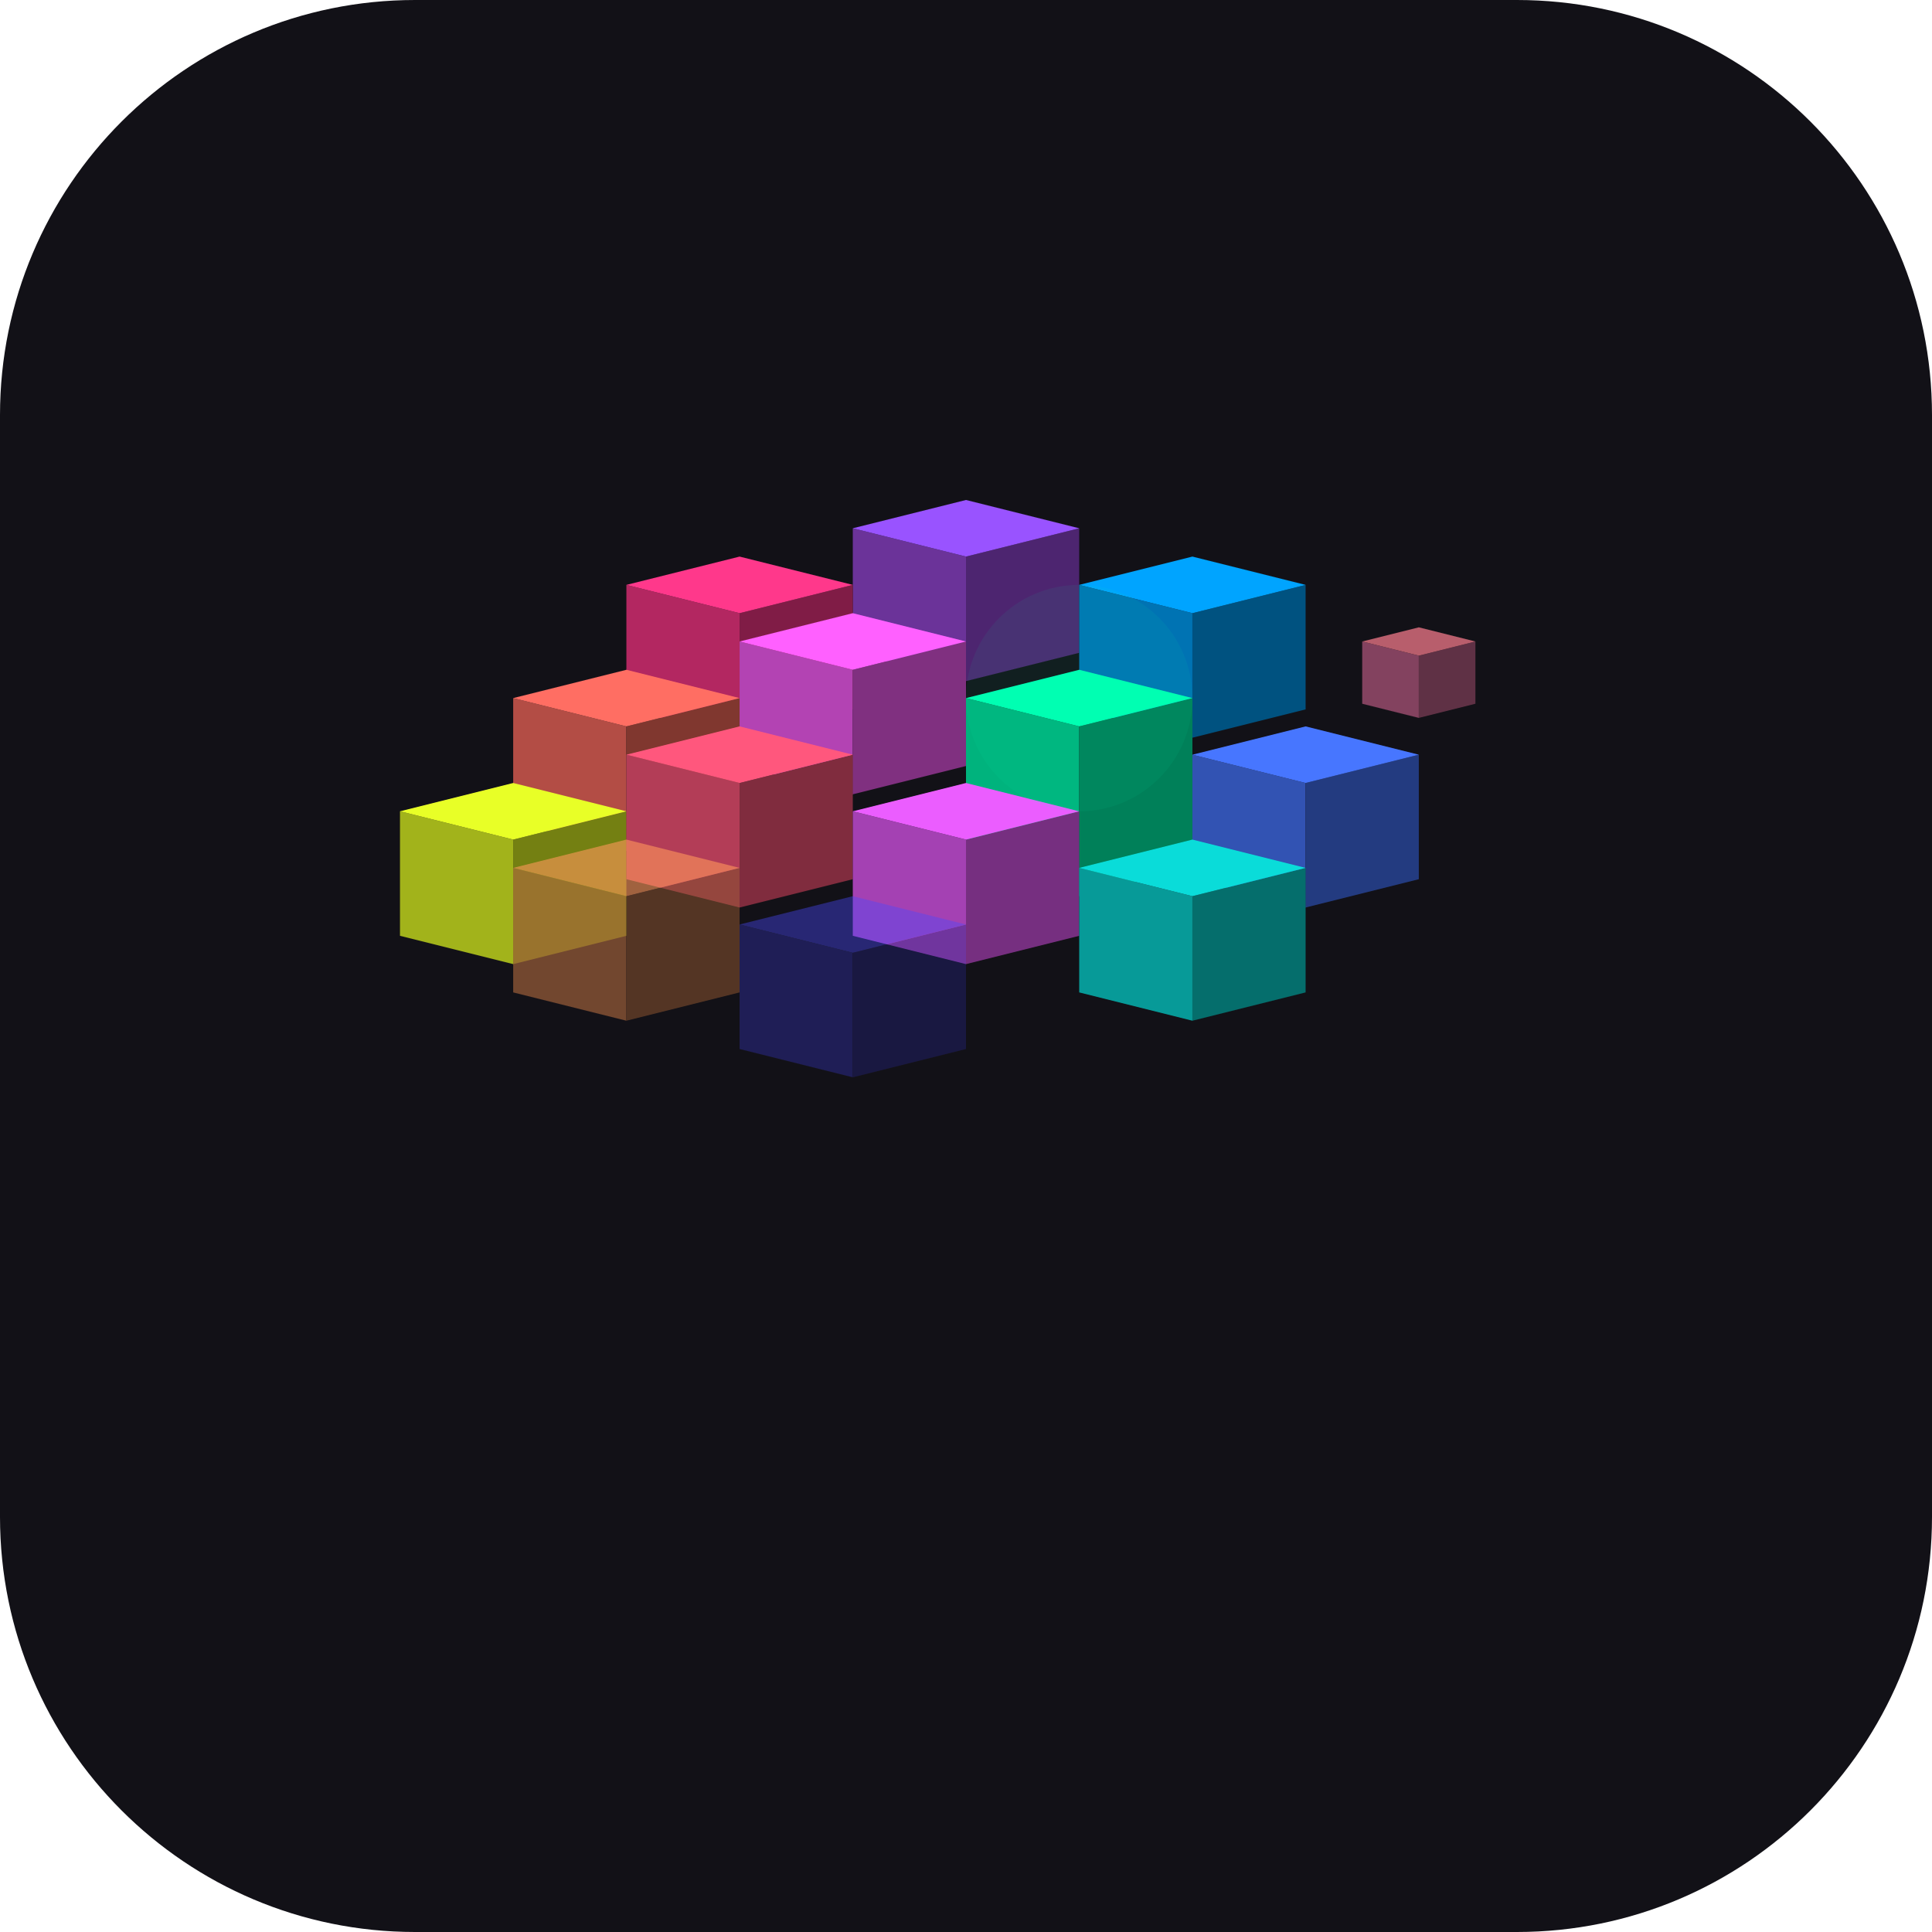
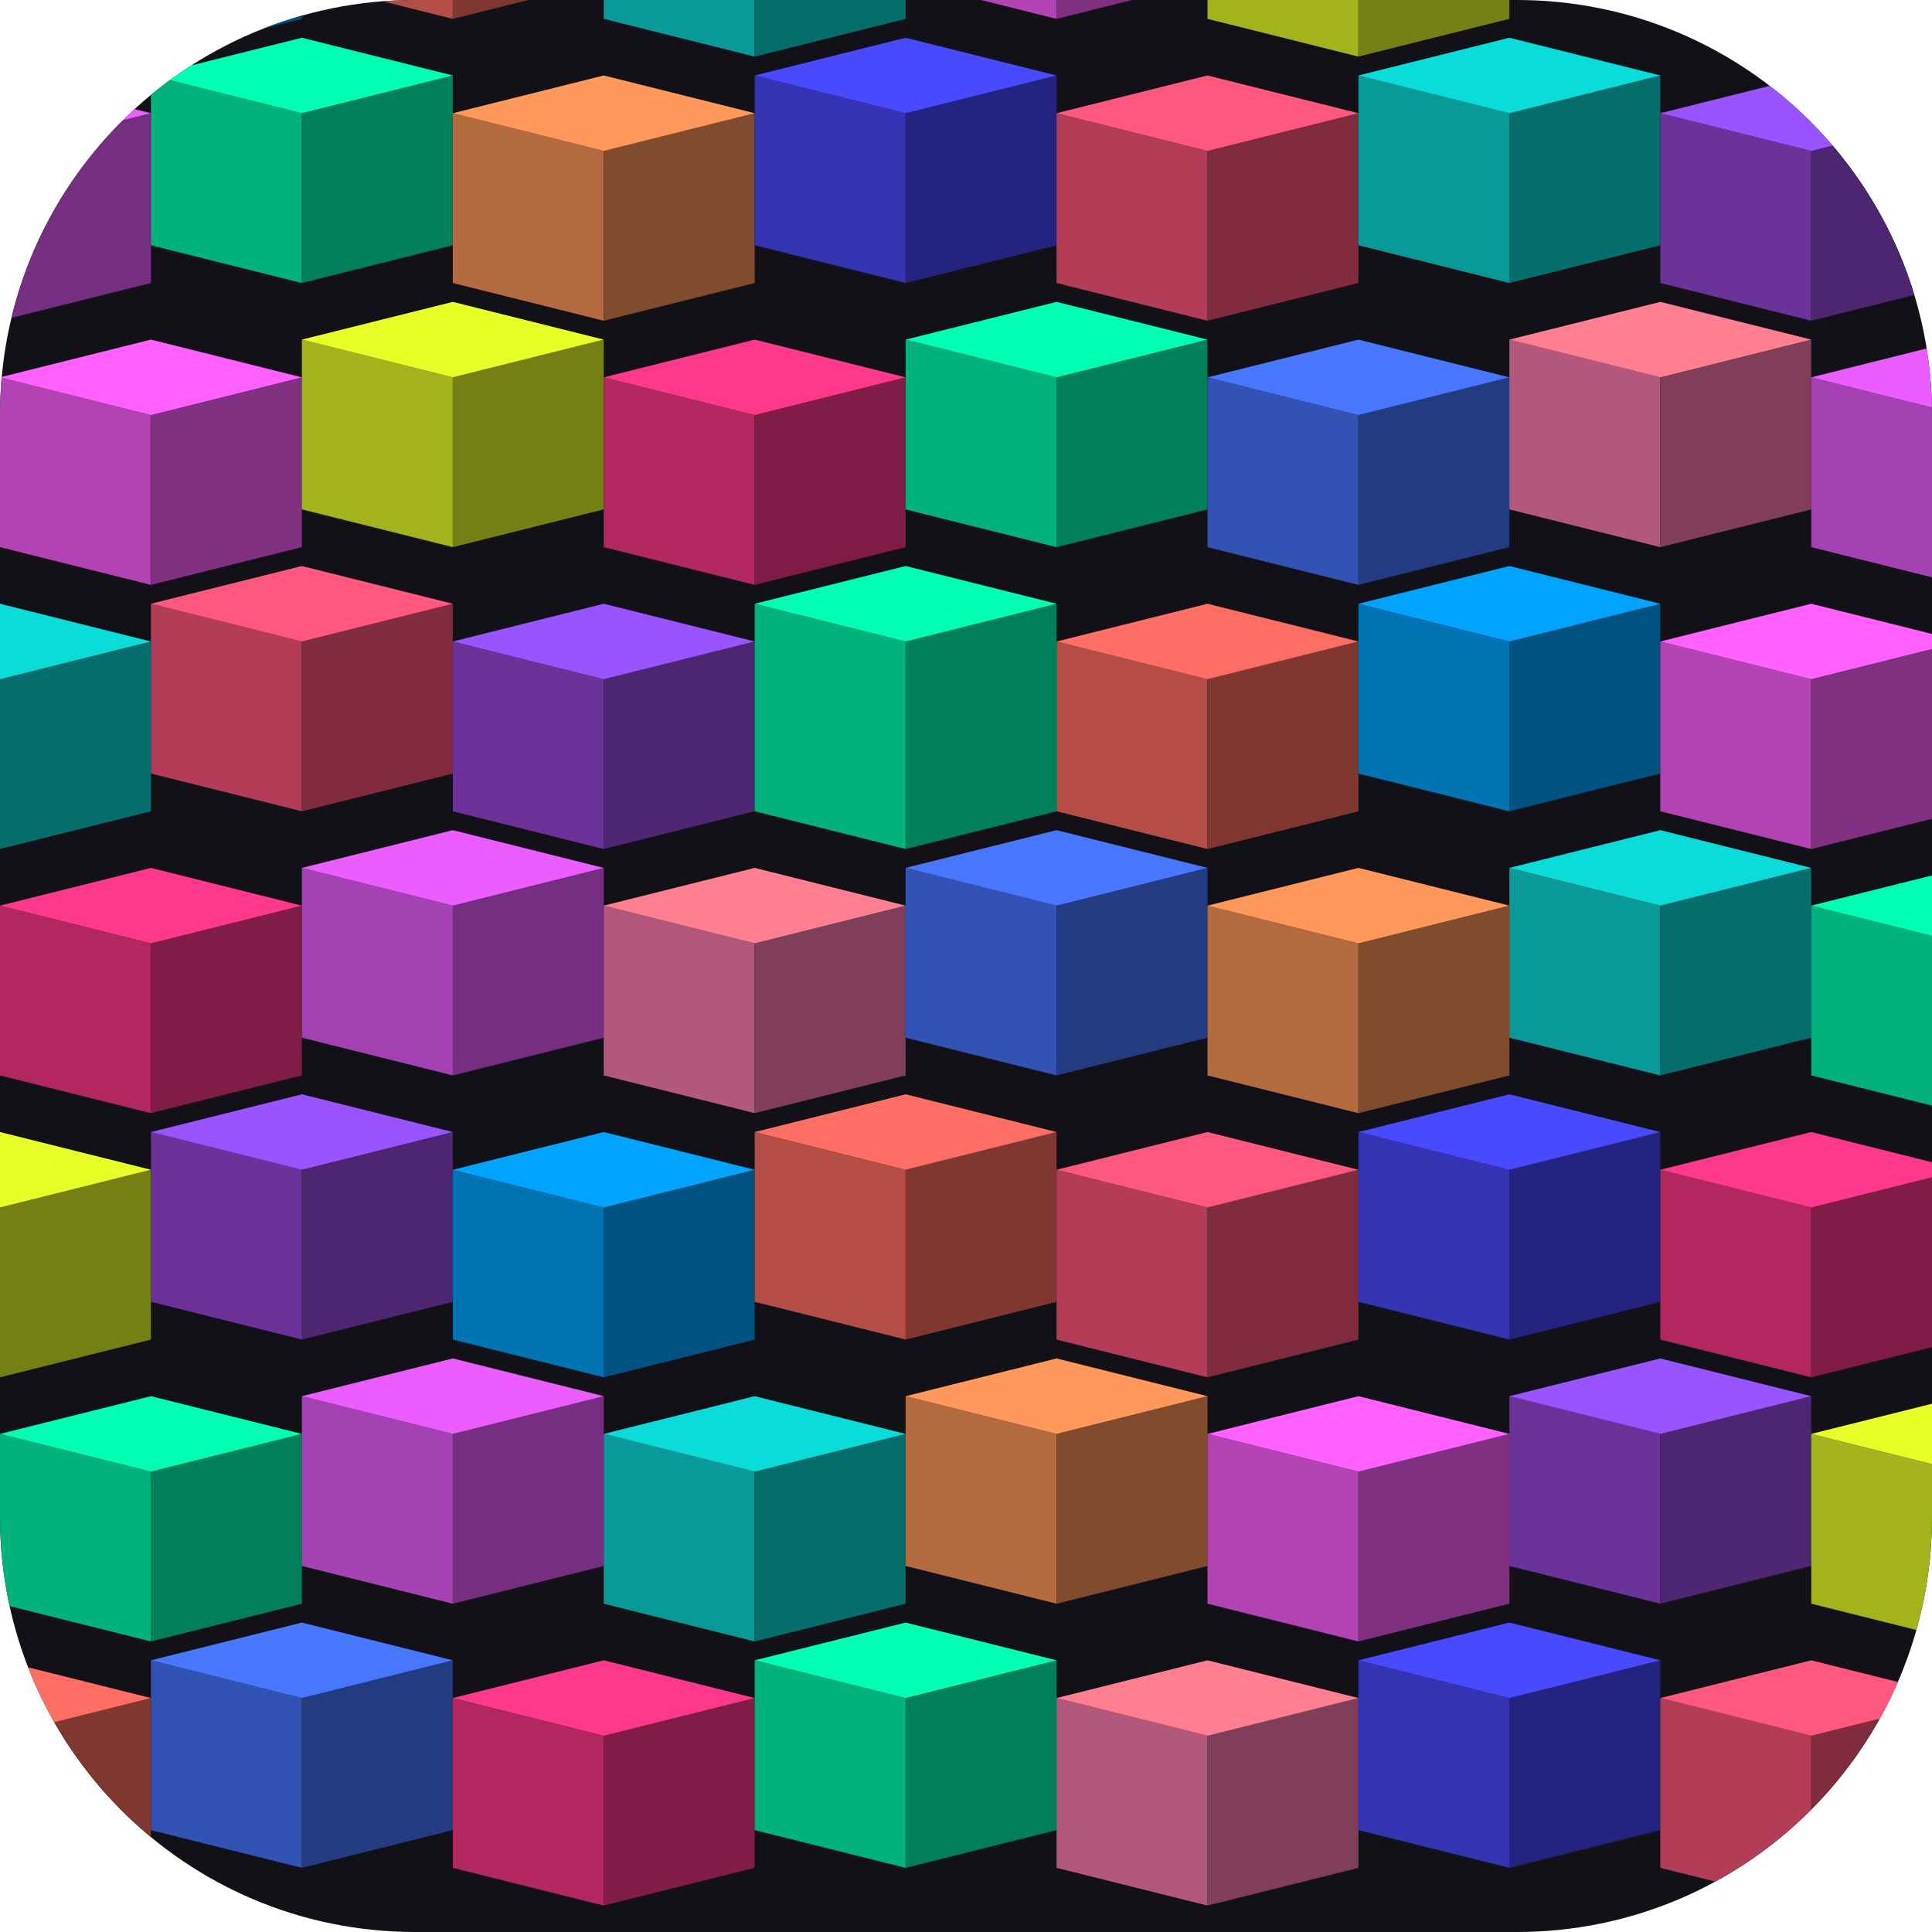
<svg xmlns="http://www.w3.org/2000/svg" viewBox="0 0 1024 1024">
  <defs>
    <clipPath id="iconMask">
      <rect x="0" y="0" width="1024" height="1024" rx="220" ry="220" />
    </clipPath>
  </defs>
  <g clip-path="url(#iconMask)">
    <rect width="1024" height="1024" fill="#121117" />
-     <g transform="translate(512, 280)">
-       <polygon points="-60,0 0,15 0,81 -60,66" fill="#6B3399" />
-       <polygon points="0,15 60,0 60,66 0,81" fill="#4D2570" />
-       <polygon points="0,-15 60,0 0,15 -60,0" fill="#9953FF" />
-     </g>
-     <g transform="translate(632, 310)">
-       <polygon points="-60,0 0,15 0,81 -60,66" fill="#0073B3" />
-       <polygon points="0,15 60,0 60,66 0,81" fill="#005280" />
-       <polygon points="0,-15 60,0 0,15 -60,0" fill="#00A4FF" />
-     </g>
-     <g transform="translate(392, 310)">
-       <polygon points="-60,0 0,15 0,81 -60,66" fill="#B32761" />
-       <polygon points="0,15 60,0 60,66 0,81" fill="#801C46" />
-       <polygon points="0,-15 60,0 0,15 -60,0" fill="#FF388B" />
-     </g>
-     <g transform="translate(332, 370)">
-       <polygon points="-60,0 0,15 0,81 -60,66" fill="#B34D45" />
-       <polygon points="0,15 60,0 60,66 0,81" fill="#80372F" />
-       <polygon points="0,-15 60,0 0,15 -60,0" fill="#FF6E63" />
-     </g>
-     <g transform="translate(452, 340)">
-       <polygon points="-60,0 0,15 0,81 -60,66" fill="#B343B3" />
-       <polygon points="0,15 60,0 60,66 0,81" fill="#803080" />
-       <polygon points="0,-15 60,0 0,15 -60,0" fill="#FF60FF" />
-     </g>
-     <g transform="translate(572, 370)">
-       <polygon points="-60,0 0,15 0,105 -60,90" fill="#00B37D" />
-       <polygon points="0,15 60,0 60,90 0,105" fill="#008059" />
-       <polygon points="0,-15 60,0 0,15 -60,0" fill="#00FFB2" />
-     </g>
-     <g transform="translate(692, 400)">
-       <polygon points="-60,0 0,15 0,81 -60,66" fill="#3253B3" />
-       <polygon points="0,15 60,0 60,66 0,81" fill="#233B80" />
-       <polygon points="0,-15 60,0 0,15 -60,0" fill="#4776FF" />
-     </g>
-     <g transform="translate(272, 430)">
-       <polygon points="-60,0 0,15 0,81 -60,66" fill="#A2B31B" />
-       <polygon points="0,15 60,0 60,66 0,81" fill="#748012" />
-       <polygon points="0,-15 60,0 0,15 -60,0" fill="#E8FF27" />
-     </g>
-     <g transform="translate(392, 400)">
-       <polygon points="-60,0 0,15 0,81 -60,66" fill="#B33D57" />
-       <polygon points="0,15 60,0 60,66 0,81" fill="#802C3E" />
-       <polygon points="0,-15 60,0 0,15 -60,0" fill="#FF577D" />
-     </g>
-     <g transform="translate(512, 430)">
-       <polygon points="-60,0 0,15 0,81 -60,66" fill="#A441B3" />
-       <polygon points="0,15 60,0 60,66 0,81" fill="#762F80" />
-       <polygon points="0,-15 60,0 0,15 -60,0" fill="#EB5DFF" />
-     </g>
-     <g transform="translate(632, 460)">
-       <polygon points="-60,0 0,15 0,81 -60,66" fill="#079A98" />
-       <polygon points="0,15 60,0 60,66 0,81" fill="#056E6C" />
-       <polygon points="0,-15 60,0 0,15 -60,0" fill="#0ADCD9" />
-     </g>
-     <g transform="translate(332, 460)" opacity="0.6">
-       <polygon points="-60,0 0,15 0,81 -60,66" fill="#B36B3F" />
-       <polygon points="0,15 60,0 60,66 0,81" fill="#804C2D" />
-       <polygon points="0,-15 60,0 0,15 -60,0" fill="#FF985A" />
-     </g>
-     <g transform="translate(452, 490)" opacity="0.4">
-       <polygon points="-60,0 0,15 0,81 -60,66" fill="#3333B3" />
-       <polygon points="0,15 60,0 60,66 0,81" fill="#242480" />
-       <polygon points="0,-15 60,0 0,15 -60,0" fill="#4949FF" />
-     </g>
-     <g transform="translate(752, 340) scale(0.5)" opacity="0.7">
-       <polygon points="-60,0 0,15 0,81 -60,66" fill="#B3577D" />
-       <polygon points="0,15 60,0 60,66 0,81" fill="#803E59" />
-       <polygon points="0,-15 60,0 0,15 -60,0" fill="#FF7F90" />
-     </g>
-     <circle cx="572" cy="370" r="60" fill="#00FFB2" opacity="0.06" />
+     <g transform="translate(-80, -100)">
+       <polygon points="-80,0 0,20 0,110 -80,90" fill="#6B3399" />
+       <polygon points="0,20 80,0 80,90 0,110" fill="#4D2570" />
+       <polygon points="0,-20 80,0 0,20 -80,0" fill="#9953FF" />
+     </g>
+     <g transform="translate(80, -80)">
+       <polygon points="-80,0 0,20 0,110 -80,90" fill="#0073B3" />
+       <polygon points="0,20 80,0 80,90 0,110" fill="#005280" />
+       <polygon points="0,-20 80,0 0,20 -80,0" fill="#00A4FF" />
+     </g>
+     <g transform="translate(240, -100)">
+       <polygon points="-80,0 0,20 0,110 -80,90" fill="#B34D45" />
+       <polygon points="0,20 80,0 80,90 0,110" fill="#80372F" />
+       <polygon points="0,-20 80,0 0,20 -80,0" fill="#FF6E63" />
+     </g>
+     <g transform="translate(400, -80)">
+       <polygon points="-80,0 0,20 0,110 -80,90" fill="#079A98" />
+       <polygon points="0,20 80,0 80,90 0,110" fill="#056E6C" />
+       <polygon points="0,-20 80,0 0,20 -80,0" fill="#0ADCD9" />
+     </g>
+     <g transform="translate(560, -100)">
+       <polygon points="-80,0 0,20 0,110 -80,90" fill="#B343B3" />
+       <polygon points="0,20 80,0 80,90 0,110" fill="#803080" />
+       <polygon points="0,-20 80,0 0,20 -80,0" fill="#FF60FF" />
+     </g>
+     <g transform="translate(720, -80)">
+       <polygon points="-80,0 0,20 0,110 -80,90" fill="#A2B31B" />
+       <polygon points="0,20 80,0 80,90 0,110" fill="#748012" />
+       <polygon points="0,-20 80,0 0,20 -80,0" fill="#E8FF27" />
+     </g>
+     <g transform="translate(880, -100)">
+       <polygon points="-80,0 0,20 0,110 -80,90" fill="#B32761" />
+       <polygon points="0,20 80,0 80,90 0,110" fill="#801C46" />
+       <polygon points="0,-20 80,0 0,20 -80,0" fill="#FF388B" />
+     </g>
+     <g transform="translate(1040, -80)">
+       <polygon points="-80,0 0,20 0,110 -80,90" fill="#3253B3" />
+       <polygon points="0,20 80,0 80,90 0,110" fill="#233B80" />
+       <polygon points="0,-20 80,0 0,20 -80,0" fill="#4776FF" />
+     </g>
+     <g transform="translate(-160, 40)">
+       <polygon points="-80,0 0,20 0,110 -80,90" fill="#B3577D" />
+       <polygon points="0,20 80,0 80,90 0,110" fill="#803E59" />
+       <polygon points="0,-20 80,0 0,20 -80,0" fill="#FF7F90" />
+     </g>
+     <g transform="translate(0, 60)">
+       <polygon points="-80,0 0,20 0,110 -80,90" fill="#A441B3" />
+       <polygon points="0,20 80,0 80,90 0,110" fill="#762F80" />
+       <polygon points="0,-20 80,0 0,20 -80,0" fill="#EB5DFF" />
+     </g>
+     <g transform="translate(160, 40)">
+       <polygon points="-80,0 0,20 0,110 -80,90" fill="#00B37D" />
+       <polygon points="0,20 80,0 80,90 0,110" fill="#008059" />
+       <polygon points="0,-20 80,0 0,20 -80,0" fill="#00FFB2" />
+     </g>
+     <g transform="translate(320, 60)">
+       <polygon points="-80,0 0,20 0,110 -80,90" fill="#B36B3F" />
+       <polygon points="0,20 80,0 80,90 0,110" fill="#804C2D" />
+       <polygon points="0,-20 80,0 0,20 -80,0" fill="#FF985A" />
+     </g>
+     <g transform="translate(480, 40)">
+       <polygon points="-80,0 0,20 0,110 -80,90" fill="#3333B3" />
+       <polygon points="0,20 80,0 80,90 0,110" fill="#242480" />
+       <polygon points="0,-20 80,0 0,20 -80,0" fill="#4949FF" />
+     </g>
+     <g transform="translate(640, 60)">
+       <polygon points="-80,0 0,20 0,110 -80,90" fill="#B33D57" />
+       <polygon points="0,20 80,0 80,90 0,110" fill="#802C3E" />
+       <polygon points="0,-20 80,0 0,20 -80,0" fill="#FF577D" />
+     </g>
+     <g transform="translate(800, 40)">
+       <polygon points="-80,0 0,20 0,110 -80,90" fill="#079A98" />
+       <polygon points="0,20 80,0 80,90 0,110" fill="#056E6C" />
+       <polygon points="0,-20 80,0 0,20 -80,0" fill="#0ADCD9" />
+     </g>
+     <g transform="translate(960, 60)">
+       <polygon points="-80,0 0,20 0,110 -80,90" fill="#6B3399" />
+       <polygon points="0,20 80,0 80,90 0,110" fill="#4D2570" />
+       <polygon points="0,-20 80,0 0,20 -80,0" fill="#9953FF" />
+     </g>
+     <g transform="translate(1120, 40)">
+       <polygon points="-80,0 0,20 0,110 -80,90" fill="#B34D45" />
+       <polygon points="0,20 80,0 80,90 0,110" fill="#80372F" />
+       <polygon points="0,-20 80,0 0,20 -80,0" fill="#FF6E63" />
+     </g>
+     <g transform="translate(-80, 180)">
+       <polygon points="-80,0 0,20 0,110 -80,90" fill="#0073B3" />
+       <polygon points="0,20 80,0 80,90 0,110" fill="#005280" />
+       <polygon points="0,-20 80,0 0,20 -80,0" fill="#00A4FF" />
+     </g>
+     <g transform="translate(80, 200)">
+       <polygon points="-80,0 0,20 0,110 -80,90" fill="#B343B3" />
+       <polygon points="0,20 80,0 80,90 0,110" fill="#803080" />
+       <polygon points="0,-20 80,0 0,20 -80,0" fill="#FF60FF" />
+     </g>
+     <g transform="translate(240, 180)">
+       <polygon points="-80,0 0,20 0,110 -80,90" fill="#A2B31B" />
+       <polygon points="0,20 80,0 80,90 0,110" fill="#748012" />
+       <polygon points="0,-20 80,0 0,20 -80,0" fill="#E8FF27" />
+     </g>
+     <g transform="translate(400, 200)">
+       <polygon points="-80,0 0,20 0,110 -80,90" fill="#B32761" />
+       <polygon points="0,20 80,0 80,90 0,110" fill="#801C46" />
+       <polygon points="0,-20 80,0 0,20 -80,0" fill="#FF388B" />
+     </g>
+     <g transform="translate(560, 180)">
+       <polygon points="-80,0 0,20 0,110 -80,90" fill="#00B37D" />
+       <polygon points="0,20 80,0 80,90 0,110" fill="#008059" />
+       <polygon points="0,-20 80,0 0,20 -80,0" fill="#00FFB2" />
+     </g>
+     <g transform="translate(720, 200)">
+       <polygon points="-80,0 0,20 0,110 -80,90" fill="#3253B3" />
+       <polygon points="0,20 80,0 80,90 0,110" fill="#233B80" />
+       <polygon points="0,-20 80,0 0,20 -80,0" fill="#4776FF" />
+     </g>
+     <g transform="translate(880, 180)">
+       <polygon points="-80,0 0,20 0,110 -80,90" fill="#B3577D" />
+       <polygon points="0,20 80,0 80,90 0,110" fill="#803E59" />
+       <polygon points="0,-20 80,0 0,20 -80,0" fill="#FF7F90" />
+     </g>
+     <g transform="translate(1040, 200)">
+       <polygon points="-80,0 0,20 0,110 -80,90" fill="#A441B3" />
+       <polygon points="0,20 80,0 80,90 0,110" fill="#762F80" />
+       <polygon points="0,-20 80,0 0,20 -80,0" fill="#EB5DFF" />
+     </g>
+     <g transform="translate(-160, 320)">
+       <polygon points="-80,0 0,20 0,110 -80,90" fill="#B36B3F" />
+       <polygon points="0,20 80,0 80,90 0,110" fill="#804C2D" />
+       <polygon points="0,-20 80,0 0,20 -80,0" fill="#FF985A" />
+     </g>
+     <g transform="translate(0, 340)">
+       <polygon points="-80,0 0,20 0,110 -80,90" fill="#079A98" />
+       <polygon points="0,20 80,0 80,90 0,110" fill="#056E6C" />
+       <polygon points="0,-20 80,0 0,20 -80,0" fill="#0ADCD9" />
+     </g>
+     <g transform="translate(160, 320)">
+       <polygon points="-80,0 0,20 0,110 -80,90" fill="#B33D57" />
+       <polygon points="0,20 80,0 80,90 0,110" fill="#802C3E" />
+       <polygon points="0,-20 80,0 0,20 -80,0" fill="#FF577D" />
+     </g>
+     <g transform="translate(320, 340)">
+       <polygon points="-80,0 0,20 0,110 -80,90" fill="#6B3399" />
+       <polygon points="0,20 80,0 80,90 0,110" fill="#4D2570" />
+       <polygon points="0,-20 80,0 0,20 -80,0" fill="#9953FF" />
+     </g>
+     <g transform="translate(480, 320)">
+       <polygon points="-80,0 0,20 0,130 -80,110" fill="#00B37D" />
+       <polygon points="0,20 80,0 80,110 0,130" fill="#008059" />
+       <polygon points="0,-20 80,0 0,20 -80,0" fill="#00FFB2" />
+     </g>
+     <g transform="translate(640, 340)">
+       <polygon points="-80,0 0,20 0,110 -80,90" fill="#B34D45" />
+       <polygon points="0,20 80,0 80,90 0,110" fill="#80372F" />
+       <polygon points="0,-20 80,0 0,20 -80,0" fill="#FF6E63" />
+     </g>
+     <g transform="translate(800, 320)">
+       <polygon points="-80,0 0,20 0,110 -80,90" fill="#0073B3" />
+       <polygon points="0,20 80,0 80,90 0,110" fill="#005280" />
+       <polygon points="0,-20 80,0 0,20 -80,0" fill="#00A4FF" />
+     </g>
+     <g transform="translate(960, 340)">
+       <polygon points="-80,0 0,20 0,110 -80,90" fill="#B343B3" />
+       <polygon points="0,20 80,0 80,90 0,110" fill="#803080" />
+       <polygon points="0,-20 80,0 0,20 -80,0" fill="#FF60FF" />
+     </g>
+     <g transform="translate(1120, 320)">
+       <polygon points="-80,0 0,20 0,110 -80,90" fill="#A2B31B" />
+       <polygon points="0,20 80,0 80,90 0,110" fill="#748012" />
+       <polygon points="0,-20 80,0 0,20 -80,0" fill="#E8FF27" />
+     </g>
+     <g transform="translate(-80, 460)">
+       <polygon points="-80,0 0,20 0,110 -80,90" fill="#3333B3" />
+       <polygon points="0,20 80,0 80,90 0,110" fill="#242480" />
+       <polygon points="0,-20 80,0 0,20 -80,0" fill="#4949FF" />
+     </g>
+     <g transform="translate(80, 480)">
+       <polygon points="-80,0 0,20 0,110 -80,90" fill="#B32761" />
+       <polygon points="0,20 80,0 80,90 0,110" fill="#801C46" />
+       <polygon points="0,-20 80,0 0,20 -80,0" fill="#FF388B" />
+     </g>
+     <g transform="translate(240, 460)">
+       <polygon points="-80,0 0,20 0,110 -80,90" fill="#A441B3" />
+       <polygon points="0,20 80,0 80,90 0,110" fill="#762F80" />
+       <polygon points="0,-20 80,0 0,20 -80,0" fill="#EB5DFF" />
+     </g>
+     <g transform="translate(400, 480)">
+       <polygon points="-80,0 0,20 0,110 -80,90" fill="#B3577D" />
+       <polygon points="0,20 80,0 80,90 0,110" fill="#803E59" />
+       <polygon points="0,-20 80,0 0,20 -80,0" fill="#FF7F90" />
+     </g>
+     <g transform="translate(560, 460)">
+       <polygon points="-80,0 0,20 0,110 -80,90" fill="#3253B3" />
+       <polygon points="0,20 80,0 80,90 0,110" fill="#233B80" />
+       <polygon points="0,-20 80,0 0,20 -80,0" fill="#4776FF" />
+     </g>
+     <g transform="translate(720, 480)">
+       <polygon points="-80,0 0,20 0,110 -80,90" fill="#B36B3F" />
+       <polygon points="0,20 80,0 80,90 0,110" fill="#804C2D" />
+       <polygon points="0,-20 80,0 0,20 -80,0" fill="#FF985A" />
+     </g>
+     <g transform="translate(880, 460)">
+       <polygon points="-80,0 0,20 0,110 -80,90" fill="#079A98" />
+       <polygon points="0,20 80,0 80,90 0,110" fill="#056E6C" />
+       <polygon points="0,-20 80,0 0,20 -80,0" fill="#0ADCD9" />
+     </g>
+     <g transform="translate(1040, 480)">
+       <polygon points="-80,0 0,20 0,110 -80,90" fill="#00B37D" />
+       <polygon points="0,20 80,0 80,90 0,110" fill="#008059" />
+       <polygon points="0,-20 80,0 0,20 -80,0" fill="#00FFB2" />
+     </g>
+     <g transform="translate(-160, 600)">
+       <polygon points="-80,0 0,20 0,110 -80,90" fill="#B343B3" />
+       <polygon points="0,20 80,0 80,90 0,110" fill="#803080" />
+       <polygon points="0,-20 80,0 0,20 -80,0" fill="#FF60FF" />
+     </g>
+     <g transform="translate(0, 620)">
+       <polygon points="-80,0 0,20 0,110 -80,90" fill="#A2B31B" />
+       <polygon points="0,20 80,0 80,90 0,110" fill="#748012" />
+       <polygon points="0,-20 80,0 0,20 -80,0" fill="#E8FF27" />
+     </g>
+     <g transform="translate(160, 600)">
+       <polygon points="-80,0 0,20 0,110 -80,90" fill="#6B3399" />
+       <polygon points="0,20 80,0 80,90 0,110" fill="#4D2570" />
+       <polygon points="0,-20 80,0 0,20 -80,0" fill="#9953FF" />
+     </g>
+     <g transform="translate(320, 620)">
+       <polygon points="-80,0 0,20 0,110 -80,90" fill="#0073B3" />
+       <polygon points="0,20 80,0 80,90 0,110" fill="#005280" />
+       <polygon points="0,-20 80,0 0,20 -80,0" fill="#00A4FF" />
+     </g>
+     <g transform="translate(480, 600)">
+       <polygon points="-80,0 0,20 0,110 -80,90" fill="#B34D45" />
+       <polygon points="0,20 80,0 80,90 0,110" fill="#80372F" />
+       <polygon points="0,-20 80,0 0,20 -80,0" fill="#FF6E63" />
+     </g>
+     <g transform="translate(640, 620)">
+       <polygon points="-80,0 0,20 0,110 -80,90" fill="#B33D57" />
+       <polygon points="0,20 80,0 80,90 0,110" fill="#802C3E" />
+       <polygon points="0,-20 80,0 0,20 -80,0" fill="#FF577D" />
+     </g>
+     <g transform="translate(800, 600)">
+       <polygon points="-80,0 0,20 0,110 -80,90" fill="#3333B3" />
+       <polygon points="0,20 80,0 80,90 0,110" fill="#242480" />
+       <polygon points="0,-20 80,0 0,20 -80,0" fill="#4949FF" />
+     </g>
+     <g transform="translate(960, 620)">
+       <polygon points="-80,0 0,20 0,110 -80,90" fill="#B32761" />
+       <polygon points="0,20 80,0 80,90 0,110" fill="#801C46" />
+       <polygon points="0,-20 80,0 0,20 -80,0" fill="#FF388B" />
+     </g>
+     <g transform="translate(1120, 600)">
+       <polygon points="-80,0 0,20 0,110 -80,90" fill="#3253B3" />
+       <polygon points="0,20 80,0 80,90 0,110" fill="#233B80" />
+       <polygon points="0,-20 80,0 0,20 -80,0" fill="#4776FF" />
+     </g>
+     <g transform="translate(-80, 740)">
+       <polygon points="-80,0 0,20 0,110 -80,90" fill="#B3577D" />
+       <polygon points="0,20 80,0 80,90 0,110" fill="#803E59" />
+       <polygon points="0,-20 80,0 0,20 -80,0" fill="#FF7F90" />
+     </g>
+     <g transform="translate(80, 760)">
+       <polygon points="-80,0 0,20 0,110 -80,90" fill="#00B37D" />
+       <polygon points="0,20 80,0 80,90 0,110" fill="#008059" />
+       <polygon points="0,-20 80,0 0,20 -80,0" fill="#00FFB2" />
+     </g>
+     <g transform="translate(240, 740)">
+       <polygon points="-80,0 0,20 0,110 -80,90" fill="#A441B3" />
+       <polygon points="0,20 80,0 80,90 0,110" fill="#762F80" />
+       <polygon points="0,-20 80,0 0,20 -80,0" fill="#EB5DFF" />
+     </g>
+     <g transform="translate(400, 760)">
+       <polygon points="-80,0 0,20 0,110 -80,90" fill="#079A98" />
+       <polygon points="0,20 80,0 80,90 0,110" fill="#056E6C" />
+       <polygon points="0,-20 80,0 0,20 -80,0" fill="#0ADCD9" />
+     </g>
+     <g transform="translate(560, 740)">
+       <polygon points="-80,0 0,20 0,110 -80,90" fill="#B36B3F" />
+       <polygon points="0,20 80,0 80,90 0,110" fill="#804C2D" />
+       <polygon points="0,-20 80,0 0,20 -80,0" fill="#FF985A" />
+     </g>
+     <g transform="translate(720, 760)">
+       <polygon points="-80,0 0,20 0,110 -80,90" fill="#B343B3" />
+       <polygon points="0,20 80,0 80,90 0,110" fill="#803080" />
+       <polygon points="0,-20 80,0 0,20 -80,0" fill="#FF60FF" />
+     </g>
+     <g transform="translate(880, 740)">
+       <polygon points="-80,0 0,20 0,110 -80,90" fill="#6B3399" />
+       <polygon points="0,20 80,0 80,90 0,110" fill="#4D2570" />
+       <polygon points="0,-20 80,0 0,20 -80,0" fill="#9953FF" />
+     </g>
+     <g transform="translate(1040, 760)">
+       <polygon points="-80,0 0,20 0,110 -80,90" fill="#A2B31B" />
+       <polygon points="0,20 80,0 80,90 0,110" fill="#748012" />
+       <polygon points="0,-20 80,0 0,20 -80,0" fill="#E8FF27" />
+     </g>
+     <g transform="translate(-160, 880)">
+       <polygon points="-80,0 0,20 0,110 -80,90" fill="#0073B3" />
+       <polygon points="0,20 80,0 80,90 0,110" fill="#005280" />
+       <polygon points="0,-20 80,0 0,20 -80,0" fill="#00A4FF" />
+     </g>
+     <g transform="translate(0, 900)">
+       <polygon points="-80,0 0,20 0,110 -80,90" fill="#B34D45" />
+       <polygon points="0,20 80,0 80,90 0,110" fill="#80372F" />
+       <polygon points="0,-20 80,0 0,20 -80,0" fill="#FF6E63" />
+     </g>
+     <g transform="translate(160, 880)">
+       <polygon points="-80,0 0,20 0,110 -80,90" fill="#3253B3" />
+       <polygon points="0,20 80,0 80,90 0,110" fill="#233B80" />
+       <polygon points="0,-20 80,0 0,20 -80,0" fill="#4776FF" />
+     </g>
+     <g transform="translate(320, 900)">
+       <polygon points="-80,0 0,20 0,110 -80,90" fill="#B32761" />
+       <polygon points="0,20 80,0 80,90 0,110" fill="#801C46" />
+       <polygon points="0,-20 80,0 0,20 -80,0" fill="#FF388B" />
+     </g>
+     <g transform="translate(480, 880)">
+       <polygon points="-80,0 0,20 0,110 -80,90" fill="#00B37D" />
+       <polygon points="0,20 80,0 80,90 0,110" fill="#008059" />
+       <polygon points="0,-20 80,0 0,20 -80,0" fill="#00FFB2" />
+     </g>
+     <g transform="translate(640, 900)">
+       <polygon points="-80,0 0,20 0,110 -80,90" fill="#B3577D" />
+       <polygon points="0,20 80,0 80,90 0,110" fill="#803E59" />
+       <polygon points="0,-20 80,0 0,20 -80,0" fill="#FF7F90" />
+     </g>
+     <g transform="translate(800, 880)">
+       <polygon points="-80,0 0,20 0,110 -80,90" fill="#3333B3" />
+       <polygon points="0,20 80,0 80,90 0,110" fill="#242480" />
+       <polygon points="0,-20 80,0 0,20 -80,0" fill="#4949FF" />
+     </g>
+     <g transform="translate(960, 900)">
+       <polygon points="-80,0 0,20 0,110 -80,90" fill="#B33D57" />
+       <polygon points="0,20 80,0 80,90 0,110" fill="#802C3E" />
+       <polygon points="0,-20 80,0 0,20 -80,0" fill="#FF577D" />
+     </g>
+     <g transform="translate(1120, 880)">
+       <polygon points="-80,0 0,20 0,110 -80,90" fill="#079A98" />
+       <polygon points="0,20 80,0 80,90 0,110" fill="#056E6C" />
+       <polygon points="0,-20 80,0 0,20 -80,0" fill="#0ADCD9" />
+     </g>
  </g>
</svg>
